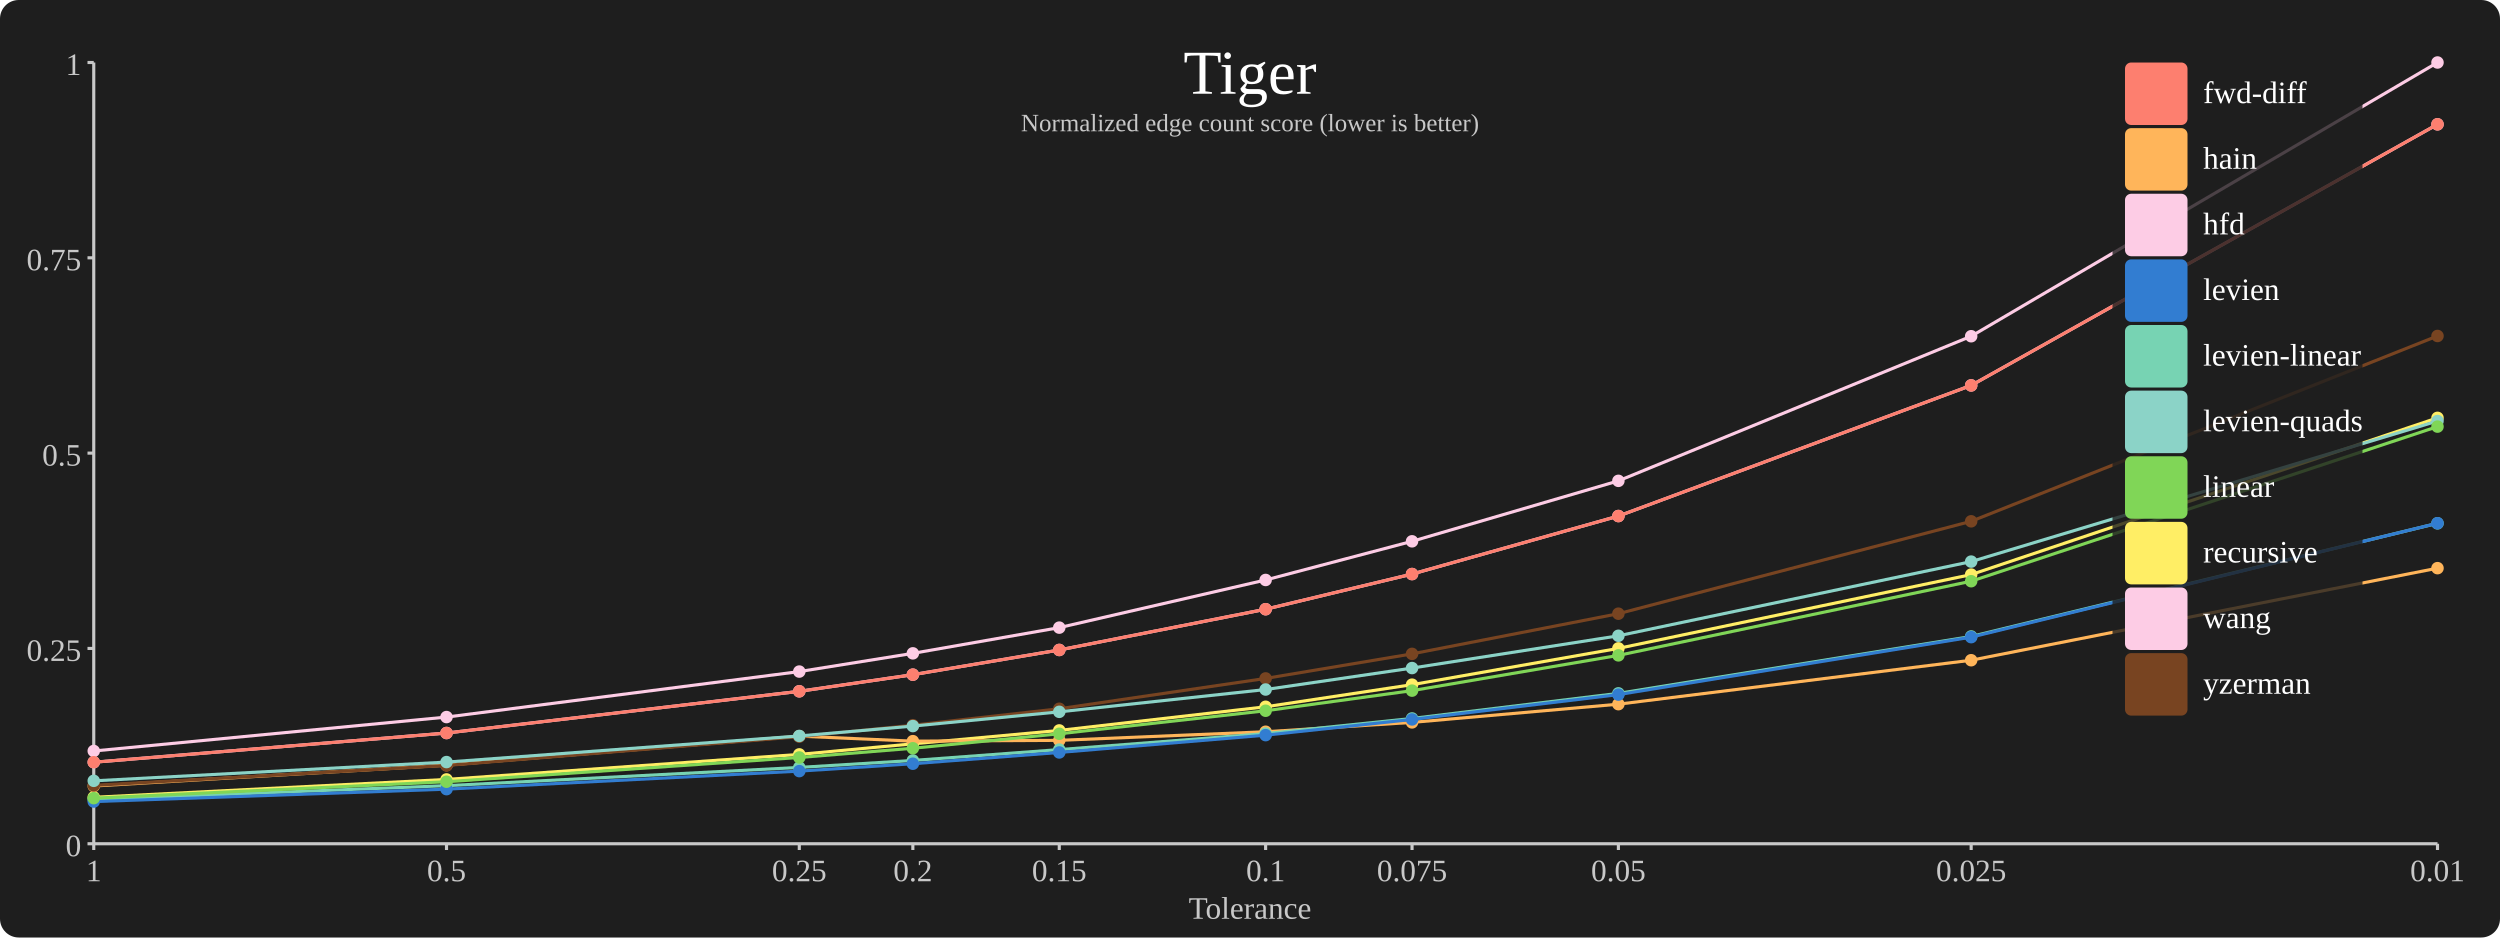
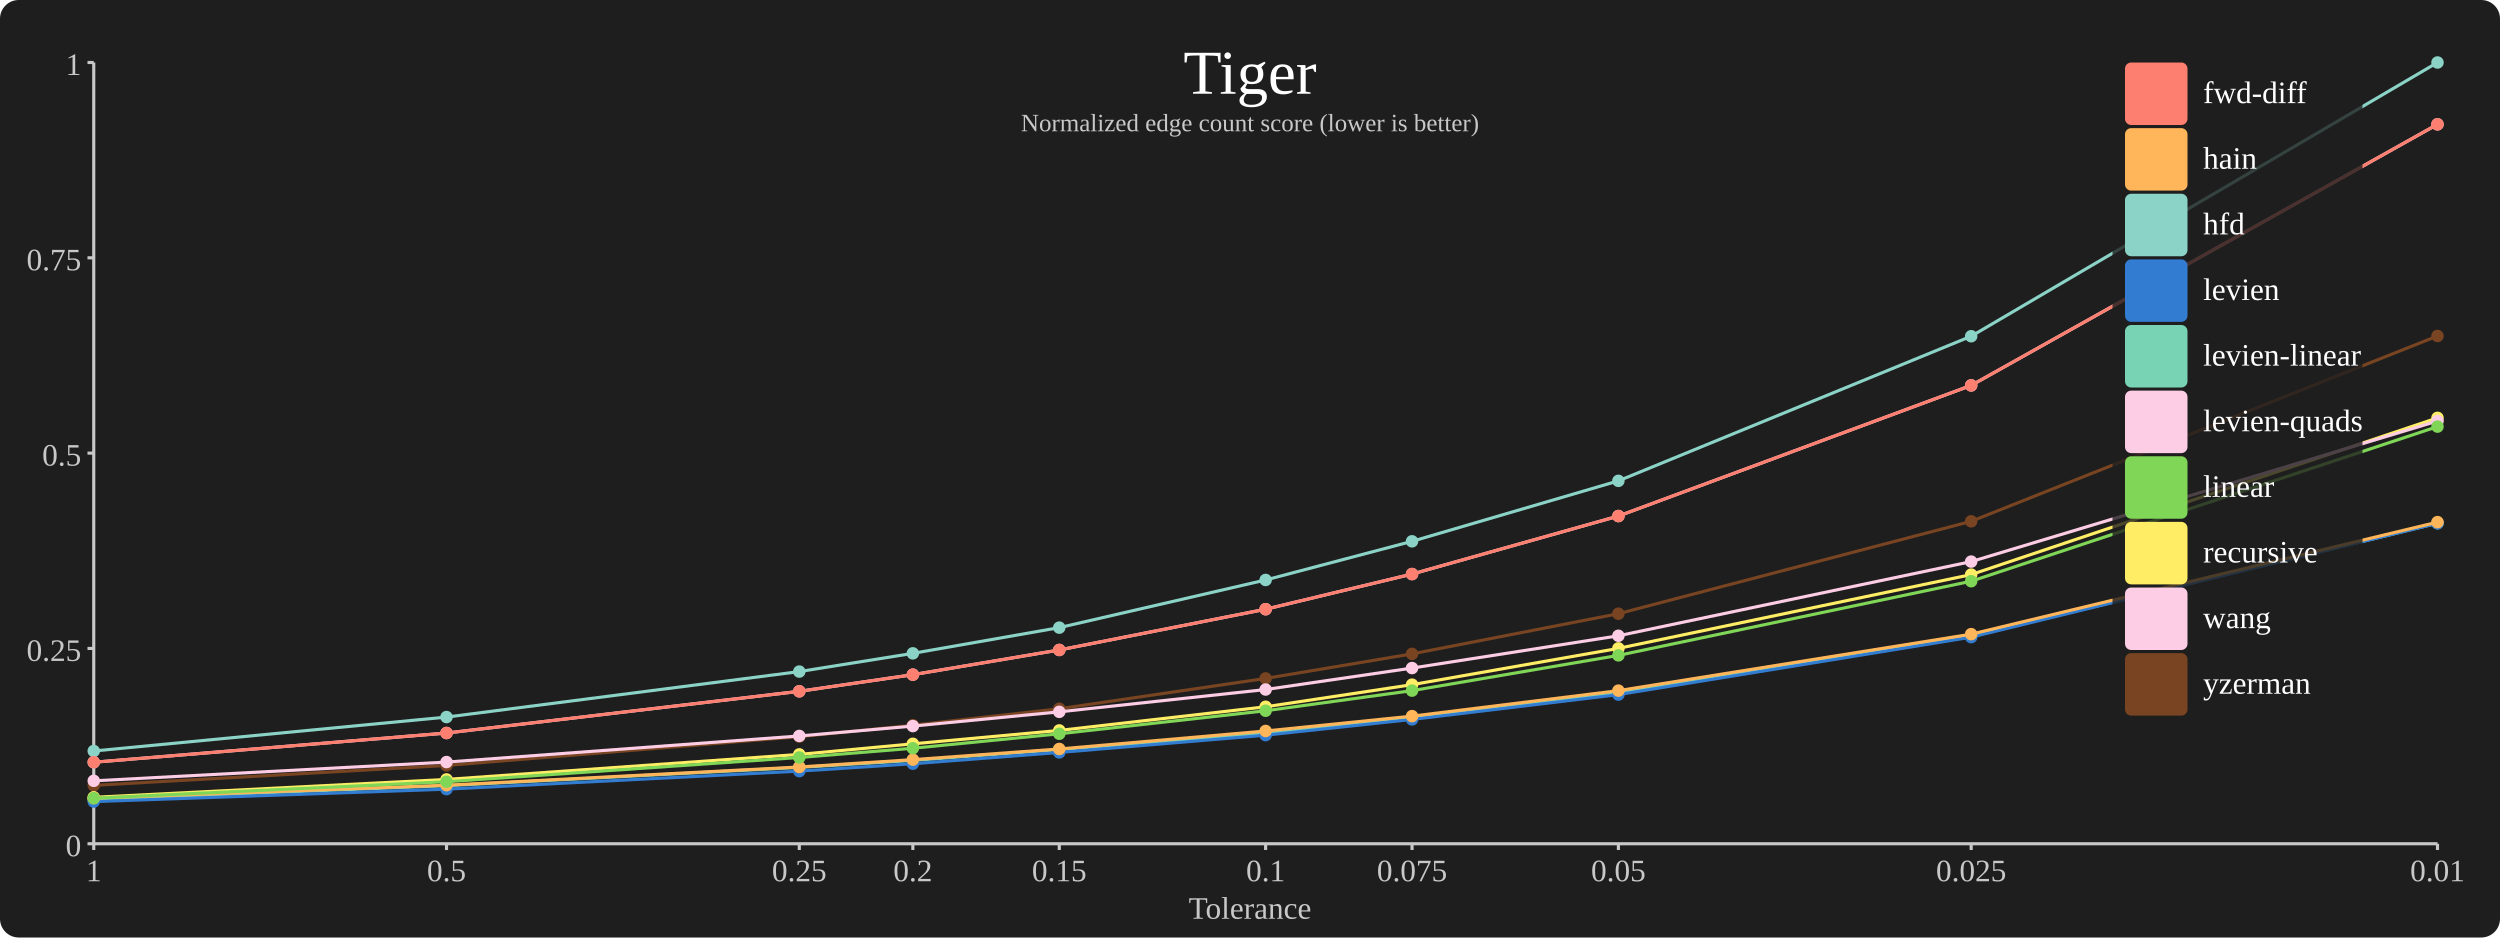
<svg xmlns="http://www.w3.org/2000/svg" viewBox="0 0 800 300">
  <rect x="0" y="0" width="800" height="300" ry="6" style="fill:rgb(30,30,30);stroke:none;fill-opacity:1;stroke-opacity:1;" />
  <path d="M 30 20 L 30 270" style="stroke:rgb(200,200,200);stroke-width:1" />
  <path d="M 30 270 L 780 270" style="stroke:rgb(200,200,200);stroke-width:1" />
  <path d="M 780 270 L 780 272" style="stroke:rgb(200,200,200);stroke-width:1" />
  <text x="780" y="282" style="font-size:10px;fill:rgb(200,200,200);text-anchor:middle;text-align:center;"> 0.01 </text>
  <path d="M 630.772 270 L 630.772 272" style="stroke:rgb(200,200,200);stroke-width:1" />
  <text x="630.772" y="282" style="font-size:10px;fill:rgb(200,200,200);text-anchor:middle;text-align:center;"> 0.025 </text>
  <path d="M 517.886 270 L 517.886 272" style="stroke:rgb(200,200,200);stroke-width:1" />
  <text x="517.886" y="282" style="font-size:10px;fill:rgb(200,200,200);text-anchor:middle;text-align:center;"> 0.05 </text>
  <path d="M 451.852 270 L 451.852 272" style="stroke:rgb(200,200,200);stroke-width:1" />
  <text x="451.852" y="282" style="font-size:10px;fill:rgb(200,200,200);text-anchor:middle;text-align:center;"> 0.075 </text>
  <path d="M 405 270 L 405 272" style="stroke:rgb(200,200,200);stroke-width:1" />
  <text x="405" y="282" style="font-size:10px;fill:rgb(200,200,200);text-anchor:middle;text-align:center;"> 0.1 </text>
  <path d="M 338.966 270 L 338.966 272" style="stroke:rgb(200,200,200);stroke-width:1" />
  <text x="338.966" y="282" style="font-size:10px;fill:rgb(200,200,200);text-anchor:middle;text-align:center;"> 0.15 </text>
  <path d="M 292.114 270 L 292.114 272" style="stroke:rgb(200,200,200);stroke-width:1" />
  <text x="292.114" y="282" style="font-size:10px;fill:rgb(200,200,200);text-anchor:middle;text-align:center;"> 0.2 </text>
  <path d="M 255.773 270 L 255.773 272" style="stroke:rgb(200,200,200);stroke-width:1" />
  <text x="255.773" y="282" style="font-size:10px;fill:rgb(200,200,200);text-anchor:middle;text-align:center;"> 0.25 </text>
  <path d="M 142.886 270 L 142.886 272" style="stroke:rgb(200,200,200);stroke-width:1" />
  <text x="142.886" y="282" style="font-size:10px;fill:rgb(200,200,200);text-anchor:middle;text-align:center;"> 0.5 </text>
  <path d="M 30 270 L 30 272" style="stroke:rgb(200,200,200);stroke-width:1" />
  <text x="30" y="282" style="font-size:10px;fill:rgb(200,200,200);text-anchor:middle;text-align:center;"> 1 </text>
  <path d="M 28 270 L 30 270" style="stroke:rgb(200,200,200);stroke-width:1" />
  <text x="26" y="274" style="font-size:10px;fill:rgb(200,200,200);text-anchor:end;text-align:right;"> 0 </text>
  <path d="M 28 207.5 L 30 207.5" style="stroke:rgb(200,200,200);stroke-width:1" />
  <text x="26" y="211.5" style="font-size:10px;fill:rgb(200,200,200);text-anchor:end;text-align:right;"> 0.25 </text>
  <path d="M 28 145 L 30 145" style="stroke:rgb(200,200,200);stroke-width:1" />
  <text x="26" y="149" style="font-size:10px;fill:rgb(200,200,200);text-anchor:end;text-align:right;"> 0.5 </text>
  <path d="M 28 82.5 L 30 82.5" style="stroke:rgb(200,200,200);stroke-width:1" />
  <text x="26" y="86.5" style="font-size:10px;fill:rgb(200,200,200);text-anchor:end;text-align:right;"> 0.75 </text>
  <path d="M 28 20 L 30 20" style="stroke:rgb(200,200,200);stroke-width:1" />
  <text x="26" y="24" style="font-size:10px;fill:rgb(200,200,200);text-anchor:end;text-align:right;"> 1 </text>
  <text x="400" y="294" style="font-size:10px;fill:rgb(200,200,200);text-anchor:middle;text-align:center;"> Tolerance </text>
+   <circle cx="780" cy="167.43" r="2" style="fill:rgb(119,211,179);stroke:none;fill-opacity:1;stroke-opacity:1;" />
+   <path d="M 780 167.43 L 630.772 203.645" style="stroke:rgb(119,211,179);stroke-width:1" />
+   <circle cx="630.772" cy="203.645" r="2" style="fill:rgb(119,211,179);stroke:none;fill-opacity:1;stroke-opacity:1;" />
+   <path d="M 630.772 203.645 L 517.886 221.857" style="stroke:rgb(119,211,179);stroke-width:1" />
+   <circle cx="517.886" cy="221.857" r="2" style="fill:rgb(119,211,179);stroke:none;fill-opacity:1;stroke-opacity:1;" />
+   <path d="M 517.886 221.857 L 451.852 229.893" style="stroke:rgb(119,211,179);stroke-width:1" />
+   <circle cx="451.852" cy="229.893" r="2" style="fill:rgb(119,211,179);stroke:none;fill-opacity:1;stroke-opacity:1;" />
+   <path d="M 451.852 229.893 L 405 234.745" style="stroke:rgb(119,211,179);stroke-width:1" />
+   <circle cx="405" cy="234.745" r="2" style="fill:rgb(119,211,179);stroke:none;fill-opacity:1;stroke-opacity:1;" />
+   <path d="M 405 234.745 L 338.966 239.855" style="stroke:rgb(119,211,179);stroke-width:1" />
+   <circle cx="338.966" cy="239.855" r="2" style="fill:rgb(119,211,179);stroke:none;fill-opacity:1;stroke-opacity:1;" />
+   <path d="M 338.966 239.855 L 292.114 243.33" style="stroke:rgb(119,211,179);stroke-width:1" />
+   <circle cx="292.114" cy="243.33" r="2" style="fill:rgb(119,211,179);stroke:none;fill-opacity:1;stroke-opacity:1;" />
+   <path d="M 292.114 243.33 L 255.773 245.572" style="stroke:rgb(119,211,179);stroke-width:1" />
+   <circle cx="255.773" cy="245.572" r="2" style="fill:rgb(119,211,179);stroke:none;fill-opacity:1;stroke-opacity:1;" />
+   <path d="M 255.773 245.572 L 142.886 251.412" style="stroke:rgb(119,211,179);stroke-width:1" />
+   <circle cx="142.886" cy="251.412" r="2" style="fill:rgb(119,211,179);stroke:none;fill-opacity:1;stroke-opacity:1;" />
+   <path d="M 142.886 251.412 L 30 255.84" style="stroke:rgb(119,211,179);stroke-width:1" />
+   <circle cx="30" cy="255.84" r="2" style="fill:rgb(119,211,179);stroke:none;fill-opacity:1;stroke-opacity:1;" />
+   <circle cx="780" cy="20" r="2" style="fill:rgb(139,211,199);stroke:none;fill-opacity:1;stroke-opacity:1;" />
+   <path d="M 780 20 L 630.772 107.595" style="stroke:rgb(139,211,199);stroke-width:1" />
+   <circle cx="630.772" cy="107.595" r="2" style="fill:rgb(139,211,199);stroke:none;fill-opacity:1;stroke-opacity:1;" />
+   <path d="M 630.772 107.595 L 517.886 153.873" style="stroke:rgb(139,211,199);stroke-width:1" />
+   <circle cx="517.886" cy="153.873" r="2" style="fill:rgb(139,211,199);stroke:none;fill-opacity:1;stroke-opacity:1;" />
+   <path d="M 517.886 153.873 L 451.852 173.22" style="stroke:rgb(139,211,199);stroke-width:1" />
+   <circle cx="451.852" cy="173.22" r="2" style="fill:rgb(139,211,199);stroke:none;fill-opacity:1;stroke-opacity:1;" />
+   <path d="M 451.852 173.22 L 405 185.59" style="stroke:rgb(139,211,199);stroke-width:1" />
+   <circle cx="405" cy="185.59" r="2" style="fill:rgb(139,211,199);stroke:none;fill-opacity:1;stroke-opacity:1;" />
+   <path d="M 405 185.59 L 338.966 200.84" style="stroke:rgb(139,211,199);stroke-width:1" />
+   <circle cx="338.966" cy="200.84" r="2" style="fill:rgb(139,211,199);stroke:none;fill-opacity:1;stroke-opacity:1;" />
+   <path d="M 338.966 200.84 L 292.114 209.07" style="stroke:rgb(139,211,199);stroke-width:1" />
+   <circle cx="292.114" cy="209.07" r="2" style="fill:rgb(139,211,199);stroke:none;fill-opacity:1;stroke-opacity:1;" />
+   <path d="M 292.114 209.07 L 255.773 214.903" style="stroke:rgb(139,211,199);stroke-width:1" />
+   <circle cx="255.773" cy="214.903" r="2" style="fill:rgb(139,211,199);stroke:none;fill-opacity:1;stroke-opacity:1;" />
+   <path d="M 255.773 214.903 L 142.886 229.46" style="stroke:rgb(139,211,199);stroke-width:1" />
+   <circle cx="142.886" cy="229.46" r="2" style="fill:rgb(139,211,199);stroke:none;fill-opacity:1;stroke-opacity:1;" />
+   <path d="M 142.886 229.46 L 30 240.315" style="stroke:rgb(139,211,199);stroke-width:1" />
+   <circle cx="30" cy="240.315" r="2" style="fill:rgb(139,211,199);stroke:none;fill-opacity:1;stroke-opacity:1;" />
+   <circle cx="780" cy="167.438" r="2" style="fill:rgb(50,125,209);stroke:none;fill-opacity:1;stroke-opacity:1;" />
+   <path d="M 780 167.438 L 630.772 203.887" style="stroke:rgb(50,125,209);stroke-width:1" />
+   <circle cx="630.772" cy="203.887" r="2" style="fill:rgb(50,125,209);stroke:none;fill-opacity:1;stroke-opacity:1;" />
+   <path d="M 630.772 203.887 L 517.886 222.275" style="stroke:rgb(50,125,209);stroke-width:1" />
+   <circle cx="517.886" cy="222.275" r="2" style="fill:rgb(50,125,209);stroke:none;fill-opacity:1;stroke-opacity:1;" />
+   <path d="M 517.886 222.275 L 451.852 230.218" style="stroke:rgb(50,125,209);stroke-width:1" />
+   <circle cx="451.852" cy="230.218" r="2" style="fill:rgb(50,125,209);stroke:none;fill-opacity:1;stroke-opacity:1;" />
+   <path d="M 451.852 230.218 L 405 235.245" style="stroke:rgb(50,125,209);stroke-width:1" />
+   <circle cx="405" cy="235.245" r="2" style="fill:rgb(50,125,209);stroke:none;fill-opacity:1;stroke-opacity:1;" />
+   <path d="M 405 235.245 L 338.966 240.785" style="stroke:rgb(50,125,209);stroke-width:1" />
+   <circle cx="338.966" cy="240.785" r="2" style="fill:rgb(50,125,209);stroke:none;fill-opacity:1;stroke-opacity:1;" />
+   <path d="M 338.966 240.785 L 292.114 244.393" style="stroke:rgb(50,125,209);stroke-width:1" />
+   <circle cx="292.114" cy="244.393" r="2" style="fill:rgb(50,125,209);stroke:none;fill-opacity:1;stroke-opacity:1;" />
+   <path d="M 292.114 244.393 L 255.773 246.757" style="stroke:rgb(50,125,209);stroke-width:1" />
+   <circle cx="255.773" cy="246.757" r="2" style="fill:rgb(50,125,209);stroke:none;fill-opacity:1;stroke-opacity:1;" />
+   <path d="M 255.773 246.757 L 142.886 252.528" style="stroke:rgb(50,125,209);stroke-width:1" />
+   <circle cx="142.886" cy="252.528" r="2" style="fill:rgb(50,125,209);stroke:none;fill-opacity:1;stroke-opacity:1;" />
+   <path d="M 142.886 252.528 L 30 256.502" style="stroke:rgb(50,125,209);stroke-width:1" />
+   <circle cx="30" cy="256.502" r="2" style="fill:rgb(50,125,209);stroke:none;fill-opacity:1;stroke-opacity:1;" />
+   <circle cx="780" cy="107.513" r="2" style="fill:rgb(120,68,33);stroke:none;fill-opacity:1;stroke-opacity:1;" />
+   <path d="M 780 107.513 L 630.772 166.817" style="stroke:rgb(120,68,33);stroke-width:1" />
+   <circle cx="630.772" cy="166.817" r="2" style="fill:rgb(120,68,33);stroke:none;fill-opacity:1;stroke-opacity:1;" />
+   <path d="M 630.772 166.817 L 517.886 196.38" style="stroke:rgb(120,68,33);stroke-width:1" />
+   <circle cx="517.886" cy="196.38" r="2" style="fill:rgb(120,68,33);stroke:none;fill-opacity:1;stroke-opacity:1;" />
+   <path d="M 517.886 196.38 L 451.852 209.238" style="stroke:rgb(120,68,33);stroke-width:1" />
+   <circle cx="451.852" cy="209.238" r="2" style="fill:rgb(120,68,33);stroke:none;fill-opacity:1;stroke-opacity:1;" />
+   <path d="M 451.852 209.238 L 405 217.095" style="stroke:rgb(120,68,33);stroke-width:1" />
+   <circle cx="405" cy="217.095" r="2" style="fill:rgb(120,68,33);stroke:none;fill-opacity:1;stroke-opacity:1;" />
+   <path d="M 405 217.095 L 338.966 226.798" style="stroke:rgb(120,68,33);stroke-width:1" />
+   <circle cx="338.966" cy="226.798" r="2" style="fill:rgb(120,68,33);stroke:none;fill-opacity:1;stroke-opacity:1;" />
+   <path d="M 338.966 226.798 L 292.114 232.062" style="stroke:rgb(120,68,33);stroke-width:1" />
+   <circle cx="292.114" cy="232.062" r="2" style="fill:rgb(120,68,33);stroke:none;fill-opacity:1;stroke-opacity:1;" />
+   <path d="M 292.114 232.062 L 255.773 235.738" style="stroke:rgb(120,68,33);stroke-width:1" />
+   <circle cx="255.773" cy="235.738" r="2" style="fill:rgb(120,68,33);stroke:none;fill-opacity:1;stroke-opacity:1;" />
+   <path d="M 255.773 235.738 L 142.886 244.942" style="stroke:rgb(120,68,33);stroke-width:1" />
+   <circle cx="142.886" cy="244.942" r="2" style="fill:rgb(120,68,33);stroke:none;fill-opacity:1;stroke-opacity:1;" />
+   <path d="M 142.886 244.942 L 30 251.315" style="stroke:rgb(120,68,33);stroke-width:1" />
+   <circle cx="30" cy="251.315" r="2" style="fill:rgb(120,68,33);stroke:none;fill-opacity:1;stroke-opacity:1;" />
  <circle cx="780" cy="133.715" r="2" style="fill:rgb(255,238,101);stroke:none;fill-opacity:1;stroke-opacity:1;" />
  <path d="M 780 133.715 L 630.772 183.865" style="stroke:rgb(255,238,101);stroke-width:1" />
  <circle cx="630.772" cy="183.865" r="2" style="fill:rgb(255,238,101);stroke:none;fill-opacity:1;stroke-opacity:1;" />
  <path d="M 630.772 183.865 L 517.886 207.478" style="stroke:rgb(255,238,101);stroke-width:1" />
  <circle cx="517.886" cy="207.478" r="2" style="fill:rgb(255,238,101);stroke:none;fill-opacity:1;stroke-opacity:1;" />
  <path d="M 517.886 207.478 L 451.852 219.093" style="stroke:rgb(255,238,101);stroke-width:1" />
  <circle cx="451.852" cy="219.093" r="2" style="fill:rgb(255,238,101);stroke:none;fill-opacity:1;stroke-opacity:1;" />
  <path d="M 451.852 219.093 L 405 226.165" style="stroke:rgb(255,238,101);stroke-width:1" />
  <circle cx="405" cy="226.165" r="2" style="fill:rgb(255,238,101);stroke:none;fill-opacity:1;stroke-opacity:1;" />
  <path d="M 405 226.165 L 338.966 233.732" style="stroke:rgb(255,238,101);stroke-width:1" />
  <circle cx="338.966" cy="233.732" r="2" style="fill:rgb(255,238,101);stroke:none;fill-opacity:1;stroke-opacity:1;" />
  <path d="M 338.966 233.732 L 292.114 238.02" style="stroke:rgb(255,238,101);stroke-width:1" />
  <circle cx="292.114" cy="238.02" r="2" style="fill:rgb(255,238,101);stroke:none;fill-opacity:1;stroke-opacity:1;" />
  <path d="M 292.114 238.02 L 255.773 241.405" style="stroke:rgb(255,238,101);stroke-width:1" />
  <circle cx="255.773" cy="241.405" r="2" style="fill:rgb(255,238,101);stroke:none;fill-opacity:1;stroke-opacity:1;" />
  <path d="M 255.773 241.405 L 142.886 249.417" style="stroke:rgb(255,238,101);stroke-width:1" />
  <circle cx="142.886" cy="249.417" r="2" style="fill:rgb(255,238,101);stroke:none;fill-opacity:1;stroke-opacity:1;" />
  <path d="M 142.886 249.417 L 30 255.137" style="stroke:rgb(255,238,101);stroke-width:1" />
  <circle cx="30" cy="255.137" r="2" style="fill:rgb(255,238,101);stroke:none;fill-opacity:1;stroke-opacity:1;" />
-   <circle cx="780" cy="181.81" r="2" style="fill:rgb(255,181,90);stroke:none;fill-opacity:1;stroke-opacity:1;" />
-   <path d="M 780 181.81 L 630.772 211.27" style="stroke:rgb(255,181,90);stroke-width:1" />
-   <circle cx="630.772" cy="211.27" r="2" style="fill:rgb(255,181,90);stroke:none;fill-opacity:1;stroke-opacity:1;" />
-   <path d="M 630.772 211.27 L 517.886 225.335" style="stroke:rgb(255,181,90);stroke-width:1" />
-   <circle cx="517.886" cy="225.335" r="2" style="fill:rgb(255,181,90);stroke:none;fill-opacity:1;stroke-opacity:1;" />
-   <path d="M 517.886 225.335 L 451.852 231.167" style="stroke:rgb(255,181,90);stroke-width:1" />
-   <circle cx="451.852" cy="231.167" r="2" style="fill:rgb(255,181,90);stroke:none;fill-opacity:1;stroke-opacity:1;" />
-   <path d="M 451.852 231.167 L 405 234.157" style="stroke:rgb(255,181,90);stroke-width:1" />
-   <circle cx="405" cy="234.157" r="2" style="fill:rgb(255,181,90);stroke:none;fill-opacity:1;stroke-opacity:1;" />
-   <path d="M 405 234.157 L 338.966 236.912" style="stroke:rgb(255,181,90);stroke-width:1" />
-   <circle cx="338.966" cy="236.912" r="2" style="fill:rgb(255,181,90);stroke:none;fill-opacity:1;stroke-opacity:1;" />
-   <path d="M 338.966 236.912 L 292.114 237.17" style="stroke:rgb(255,181,90);stroke-width:1" />
-   <circle cx="292.114" cy="237.17" r="2" style="fill:rgb(255,181,90);stroke:none;fill-opacity:1;stroke-opacity:1;" />
-   <path d="M 292.114 237.17 L 255.773 235.575" style="stroke:rgb(255,181,90);stroke-width:1" />
-   <circle cx="255.773" cy="235.575" r="2" style="fill:rgb(255,181,90);stroke:none;fill-opacity:1;stroke-opacity:1;" />
-   <path d="M 255.773 235.575 L 142.886 244.847" style="stroke:rgb(255,181,90);stroke-width:1" />
-   <circle cx="142.886" cy="244.847" r="2" style="fill:rgb(255,181,90);stroke:none;fill-opacity:1;stroke-opacity:1;" />
-   <path d="M 142.886 244.847 L 30 251.528" style="stroke:rgb(255,181,90);stroke-width:1" />
-   <circle cx="30" cy="251.528" r="2" style="fill:rgb(255,181,90);stroke:none;fill-opacity:1;stroke-opacity:1;" />
-   <circle cx="780" cy="107.513" r="2" style="fill:rgb(120,68,33);stroke:none;fill-opacity:1;stroke-opacity:1;" />
-   <path d="M 780 107.513 L 630.772 166.817" style="stroke:rgb(120,68,33);stroke-width:1" />
-   <circle cx="630.772" cy="166.817" r="2" style="fill:rgb(120,68,33);stroke:none;fill-opacity:1;stroke-opacity:1;" />
-   <path d="M 630.772 166.817 L 517.886 196.38" style="stroke:rgb(120,68,33);stroke-width:1" />
-   <circle cx="517.886" cy="196.38" r="2" style="fill:rgb(120,68,33);stroke:none;fill-opacity:1;stroke-opacity:1;" />
-   <path d="M 517.886 196.38 L 451.852 209.238" style="stroke:rgb(120,68,33);stroke-width:1" />
-   <circle cx="451.852" cy="209.238" r="2" style="fill:rgb(120,68,33);stroke:none;fill-opacity:1;stroke-opacity:1;" />
-   <path d="M 451.852 209.238 L 405 217.095" style="stroke:rgb(120,68,33);stroke-width:1" />
-   <circle cx="405" cy="217.095" r="2" style="fill:rgb(120,68,33);stroke:none;fill-opacity:1;stroke-opacity:1;" />
-   <path d="M 405 217.095 L 338.966 226.798" style="stroke:rgb(120,68,33);stroke-width:1" />
-   <circle cx="338.966" cy="226.798" r="2" style="fill:rgb(120,68,33);stroke:none;fill-opacity:1;stroke-opacity:1;" />
-   <path d="M 338.966 226.798 L 292.114 232.062" style="stroke:rgb(120,68,33);stroke-width:1" />
-   <circle cx="292.114" cy="232.062" r="2" style="fill:rgb(120,68,33);stroke:none;fill-opacity:1;stroke-opacity:1;" />
-   <path d="M 292.114 232.062 L 255.773 235.738" style="stroke:rgb(120,68,33);stroke-width:1" />
-   <circle cx="255.773" cy="235.738" r="2" style="fill:rgb(120,68,33);stroke:none;fill-opacity:1;stroke-opacity:1;" />
-   <path d="M 255.773 235.738 L 142.886 244.942" style="stroke:rgb(120,68,33);stroke-width:1" />
-   <circle cx="142.886" cy="244.942" r="2" style="fill:rgb(120,68,33);stroke:none;fill-opacity:1;stroke-opacity:1;" />
-   <path d="M 142.886 244.942 L 30 251.315" style="stroke:rgb(120,68,33);stroke-width:1" />
-   <circle cx="30" cy="251.315" r="2" style="fill:rgb(120,68,33);stroke:none;fill-opacity:1;stroke-opacity:1;" />
-   <circle cx="780" cy="167.455" r="2" style="fill:rgb(119,211,179);stroke:none;fill-opacity:1;stroke-opacity:1;" />
-   <path d="M 780 167.455 L 630.772 203.668" style="stroke:rgb(119,211,179);stroke-width:1" />
-   <circle cx="630.772" cy="203.668" r="2" style="fill:rgb(119,211,179);stroke:none;fill-opacity:1;stroke-opacity:1;" />
-   <path d="M 630.772 203.668 L 517.886 221.875" style="stroke:rgb(119,211,179);stroke-width:1" />
-   <circle cx="517.886" cy="221.875" r="2" style="fill:rgb(119,211,179);stroke:none;fill-opacity:1;stroke-opacity:1;" />
-   <path d="M 517.886 221.875 L 451.852 229.903" style="stroke:rgb(119,211,179);stroke-width:1" />
-   <circle cx="451.852" cy="229.903" r="2" style="fill:rgb(119,211,179);stroke:none;fill-opacity:1;stroke-opacity:1;" />
-   <path d="M 451.852 229.903 L 405 234.745" style="stroke:rgb(119,211,179);stroke-width:1" />
-   <circle cx="405" cy="234.745" r="2" style="fill:rgb(119,211,179);stroke:none;fill-opacity:1;stroke-opacity:1;" />
-   <path d="M 405 234.745 L 338.966 239.87" style="stroke:rgb(119,211,179);stroke-width:1" />
-   <circle cx="338.966" cy="239.87" r="2" style="fill:rgb(119,211,179);stroke:none;fill-opacity:1;stroke-opacity:1;" />
-   <path d="M 338.966 239.87 L 292.114 243.345" style="stroke:rgb(119,211,179);stroke-width:1" />
-   <circle cx="292.114" cy="243.345" r="2" style="fill:rgb(119,211,179);stroke:none;fill-opacity:1;stroke-opacity:1;" />
-   <path d="M 292.114 243.345 L 255.773 245.572" style="stroke:rgb(119,211,179);stroke-width:1" />
-   <circle cx="255.773" cy="245.572" r="2" style="fill:rgb(119,211,179);stroke:none;fill-opacity:1;stroke-opacity:1;" />
-   <path d="M 255.773 245.572 L 142.886 251.415" style="stroke:rgb(119,211,179);stroke-width:1" />
-   <circle cx="142.886" cy="251.415" r="2" style="fill:rgb(119,211,179);stroke:none;fill-opacity:1;stroke-opacity:1;" />
-   <path d="M 142.886 251.415 L 30 255.84" style="stroke:rgb(119,211,179);stroke-width:1" />
-   <circle cx="30" cy="255.84" r="2" style="fill:rgb(119,211,179);stroke:none;fill-opacity:1;stroke-opacity:1;" />
-   <circle cx="780" cy="134.73" r="2" style="fill:rgb(139,211,199);stroke:none;fill-opacity:1;stroke-opacity:1;" />
-   <path d="M 780 134.73 L 630.772 179.713" style="stroke:rgb(139,211,199);stroke-width:1" />
-   <circle cx="630.772" cy="179.713" r="2" style="fill:rgb(139,211,199);stroke:none;fill-opacity:1;stroke-opacity:1;" />
-   <path d="M 630.772 179.713 L 517.886 203.452" style="stroke:rgb(139,211,199);stroke-width:1" />
-   <circle cx="517.886" cy="203.452" r="2" style="fill:rgb(139,211,199);stroke:none;fill-opacity:1;stroke-opacity:1;" />
-   <path d="M 517.886 203.452 L 451.852 213.78" style="stroke:rgb(139,211,199);stroke-width:1" />
-   <circle cx="451.852" cy="213.78" r="2" style="fill:rgb(139,211,199);stroke:none;fill-opacity:1;stroke-opacity:1;" />
-   <path d="M 451.852 213.78 L 405 220.647" style="stroke:rgb(139,211,199);stroke-width:1" />
-   <circle cx="405" cy="220.647" r="2" style="fill:rgb(139,211,199);stroke:none;fill-opacity:1;stroke-opacity:1;" />
-   <path d="M 405 220.647 L 338.966 227.785" style="stroke:rgb(139,211,199);stroke-width:1" />
-   <circle cx="338.966" cy="227.785" r="2" style="fill:rgb(139,211,199);stroke:none;fill-opacity:1;stroke-opacity:1;" />
-   <path d="M 338.966 227.785 L 292.114 232.345" style="stroke:rgb(139,211,199);stroke-width:1" />
-   <circle cx="292.114" cy="232.345" r="2" style="fill:rgb(139,211,199);stroke:none;fill-opacity:1;stroke-opacity:1;" />
-   <path d="M 292.114 232.345 L 255.773 235.502" style="stroke:rgb(139,211,199);stroke-width:1" />
-   <circle cx="255.773" cy="235.502" r="2" style="fill:rgb(139,211,199);stroke:none;fill-opacity:1;stroke-opacity:1;" />
-   <path d="M 255.773 235.502 L 142.886 243.863" style="stroke:rgb(139,211,199);stroke-width:1" />
-   <circle cx="142.886" cy="243.863" r="2" style="fill:rgb(139,211,199);stroke:none;fill-opacity:1;stroke-opacity:1;" />
-   <path d="M 142.886 243.863 L 30 249.865" style="stroke:rgb(139,211,199);stroke-width:1" />
-   <circle cx="30" cy="249.865" r="2" style="fill:rgb(139,211,199);stroke:none;fill-opacity:1;stroke-opacity:1;" />
-   <circle cx="780" cy="167.438" r="2" style="fill:rgb(50,125,209);stroke:none;fill-opacity:1;stroke-opacity:1;" />
-   <path d="M 780 167.438 L 630.772 203.887" style="stroke:rgb(50,125,209);stroke-width:1" />
-   <circle cx="630.772" cy="203.887" r="2" style="fill:rgb(50,125,209);stroke:none;fill-opacity:1;stroke-opacity:1;" />
-   <path d="M 630.772 203.887 L 517.886 222.275" style="stroke:rgb(50,125,209);stroke-width:1" />
-   <circle cx="517.886" cy="222.275" r="2" style="fill:rgb(50,125,209);stroke:none;fill-opacity:1;stroke-opacity:1;" />
-   <path d="M 517.886 222.275 L 451.852 230.218" style="stroke:rgb(50,125,209);stroke-width:1" />
-   <circle cx="451.852" cy="230.218" r="2" style="fill:rgb(50,125,209);stroke:none;fill-opacity:1;stroke-opacity:1;" />
-   <path d="M 451.852 230.218 L 405 235.245" style="stroke:rgb(50,125,209);stroke-width:1" />
-   <circle cx="405" cy="235.245" r="2" style="fill:rgb(50,125,209);stroke:none;fill-opacity:1;stroke-opacity:1;" />
-   <path d="M 405 235.245 L 338.966 240.785" style="stroke:rgb(50,125,209);stroke-width:1" />
-   <circle cx="338.966" cy="240.785" r="2" style="fill:rgb(50,125,209);stroke:none;fill-opacity:1;stroke-opacity:1;" />
-   <path d="M 338.966 240.785 L 292.114 244.393" style="stroke:rgb(50,125,209);stroke-width:1" />
-   <circle cx="292.114" cy="244.393" r="2" style="fill:rgb(50,125,209);stroke:none;fill-opacity:1;stroke-opacity:1;" />
-   <path d="M 292.114 244.393 L 255.773 246.757" style="stroke:rgb(50,125,209);stroke-width:1" />
-   <circle cx="255.773" cy="246.757" r="2" style="fill:rgb(50,125,209);stroke:none;fill-opacity:1;stroke-opacity:1;" />
-   <path d="M 255.773 246.757 L 142.886 252.528" style="stroke:rgb(50,125,209);stroke-width:1" />
-   <circle cx="142.886" cy="252.528" r="2" style="fill:rgb(50,125,209);stroke:none;fill-opacity:1;stroke-opacity:1;" />
-   <path d="M 142.886 252.528 L 30 256.502" style="stroke:rgb(50,125,209);stroke-width:1" />
-   <circle cx="30" cy="256.502" r="2" style="fill:rgb(50,125,209);stroke:none;fill-opacity:1;stroke-opacity:1;" />
-   <circle cx="780" cy="20" r="2" style="fill:rgb(253,204,229);stroke:none;fill-opacity:1;stroke-opacity:1;" />
-   <path d="M 780 20 L 630.772 107.595" style="stroke:rgb(253,204,229);stroke-width:1" />
-   <circle cx="630.772" cy="107.595" r="2" style="fill:rgb(253,204,229);stroke:none;fill-opacity:1;stroke-opacity:1;" />
-   <path d="M 630.772 107.595 L 517.886 153.873" style="stroke:rgb(253,204,229);stroke-width:1" />
-   <circle cx="517.886" cy="153.873" r="2" style="fill:rgb(253,204,229);stroke:none;fill-opacity:1;stroke-opacity:1;" />
-   <path d="M 517.886 153.873 L 451.852 173.22" style="stroke:rgb(253,204,229);stroke-width:1" />
-   <circle cx="451.852" cy="173.22" r="2" style="fill:rgb(253,204,229);stroke:none;fill-opacity:1;stroke-opacity:1;" />
-   <path d="M 451.852 173.22 L 405 185.59" style="stroke:rgb(253,204,229);stroke-width:1" />
-   <circle cx="405" cy="185.59" r="2" style="fill:rgb(253,204,229);stroke:none;fill-opacity:1;stroke-opacity:1;" />
-   <path d="M 405 185.59 L 338.966 200.84" style="stroke:rgb(253,204,229);stroke-width:1" />
-   <circle cx="338.966" cy="200.84" r="2" style="fill:rgb(253,204,229);stroke:none;fill-opacity:1;stroke-opacity:1;" />
-   <path d="M 338.966 200.84 L 292.114 209.07" style="stroke:rgb(253,204,229);stroke-width:1" />
-   <circle cx="292.114" cy="209.07" r="2" style="fill:rgb(253,204,229);stroke:none;fill-opacity:1;stroke-opacity:1;" />
-   <path d="M 292.114 209.07 L 255.773 214.903" style="stroke:rgb(253,204,229);stroke-width:1" />
-   <circle cx="255.773" cy="214.903" r="2" style="fill:rgb(253,204,229);stroke:none;fill-opacity:1;stroke-opacity:1;" />
-   <path d="M 255.773 214.903 L 142.886 229.46" style="stroke:rgb(253,204,229);stroke-width:1" />
-   <circle cx="142.886" cy="229.46" r="2" style="fill:rgb(253,204,229);stroke:none;fill-opacity:1;stroke-opacity:1;" />
-   <path d="M 142.886 229.46 L 30 240.315" style="stroke:rgb(253,204,229);stroke-width:1" />
-   <circle cx="30" cy="240.315" r="2" style="fill:rgb(253,204,229);stroke:none;fill-opacity:1;stroke-opacity:1;" />
-   <circle cx="780" cy="136.512" r="2" style="fill:rgb(128,214,87);stroke:none;fill-opacity:1;stroke-opacity:1;" />
-   <path d="M 780 136.512 L 630.772 185.985" style="stroke:rgb(128,214,87);stroke-width:1" />
-   <circle cx="630.772" cy="185.985" r="2" style="fill:rgb(128,214,87);stroke:none;fill-opacity:1;stroke-opacity:1;" />
-   <path d="M 630.772 185.985 L 517.886 209.715" style="stroke:rgb(128,214,87);stroke-width:1" />
-   <circle cx="517.886" cy="209.715" r="2" style="fill:rgb(128,214,87);stroke:none;fill-opacity:1;stroke-opacity:1;" />
-   <path d="M 517.886 209.715 L 451.852 221.002" style="stroke:rgb(128,214,87);stroke-width:1" />
-   <circle cx="451.852" cy="221.002" r="2" style="fill:rgb(128,214,87);stroke:none;fill-opacity:1;stroke-opacity:1;" />
-   <path d="M 451.852 221.002 L 405 227.438" style="stroke:rgb(128,214,87);stroke-width:1" />
-   <circle cx="405" cy="227.438" r="2" style="fill:rgb(128,214,87);stroke:none;fill-opacity:1;stroke-opacity:1;" />
-   <path d="M 405 227.438 L 338.966 234.81" style="stroke:rgb(128,214,87);stroke-width:1" />
-   <circle cx="338.966" cy="234.81" r="2" style="fill:rgb(128,214,87);stroke:none;fill-opacity:1;stroke-opacity:1;" />
-   <path d="M 338.966 234.81 L 292.114 239.438" style="stroke:rgb(128,214,87);stroke-width:1" />
-   <circle cx="292.114" cy="239.438" r="2" style="fill:rgb(128,214,87);stroke:none;fill-opacity:1;stroke-opacity:1;" />
-   <path d="M 292.114 239.438 L 255.773 242.393" style="stroke:rgb(128,214,87);stroke-width:1" />
-   <circle cx="255.773" cy="242.393" r="2" style="fill:rgb(128,214,87);stroke:none;fill-opacity:1;stroke-opacity:1;" />
-   <path d="M 255.773 242.393 L 142.886 250.15" style="stroke:rgb(128,214,87);stroke-width:1" />
-   <circle cx="142.886" cy="250.15" r="2" style="fill:rgb(128,214,87);stroke:none;fill-opacity:1;stroke-opacity:1;" />
-   <path d="M 142.886 250.15 L 30 255.41" style="stroke:rgb(128,214,87);stroke-width:1" />
-   <circle cx="30" cy="255.41" r="2" style="fill:rgb(128,214,87);stroke:none;fill-opacity:1;stroke-opacity:1;" />
  <circle cx="780" cy="39.78" r="2" style="fill:rgb(253,204,229);stroke:none;fill-opacity:1;stroke-opacity:1;" />
  <path d="M 780 39.78 L 630.772 123.333" style="stroke:rgb(253,204,229);stroke-width:1" />
  <circle cx="630.772" cy="123.333" r="2" style="fill:rgb(253,204,229);stroke:none;fill-opacity:1;stroke-opacity:1;" />
  <path d="M 630.772 123.333 L 517.886 165.135" style="stroke:rgb(253,204,229);stroke-width:1" />
  <circle cx="517.886" cy="165.135" r="2" style="fill:rgb(253,204,229);stroke:none;fill-opacity:1;stroke-opacity:1;" />
  <path d="M 517.886 165.135 L 451.852 183.698" style="stroke:rgb(253,204,229);stroke-width:1" />
  <circle cx="451.852" cy="183.698" r="2" style="fill:rgb(253,204,229);stroke:none;fill-opacity:1;stroke-opacity:1;" />
  <path d="M 451.852 183.698 L 405 194.948" style="stroke:rgb(253,204,229);stroke-width:1" />
  <circle cx="405" cy="194.948" r="2" style="fill:rgb(253,204,229);stroke:none;fill-opacity:1;stroke-opacity:1;" />
  <path d="M 405 194.948 L 338.966 207.988" style="stroke:rgb(253,204,229);stroke-width:1" />
  <circle cx="338.966" cy="207.988" r="2" style="fill:rgb(253,204,229);stroke:none;fill-opacity:1;stroke-opacity:1;" />
  <path d="M 338.966 207.988 L 292.114 215.893" style="stroke:rgb(253,204,229);stroke-width:1" />
  <circle cx="292.114" cy="215.893" r="2" style="fill:rgb(253,204,229);stroke:none;fill-opacity:1;stroke-opacity:1;" />
  <path d="M 292.114 215.893 L 255.773 221.215" style="stroke:rgb(253,204,229);stroke-width:1" />
  <circle cx="255.773" cy="221.215" r="2" style="fill:rgb(253,204,229);stroke:none;fill-opacity:1;stroke-opacity:1;" />
  <path d="M 255.773 221.215 L 142.886 234.562" style="stroke:rgb(253,204,229);stroke-width:1" />
  <circle cx="142.886" cy="234.562" r="2" style="fill:rgb(253,204,229);stroke:none;fill-opacity:1;stroke-opacity:1;" />
  <path d="M 142.886 234.562 L 30 243.91" style="stroke:rgb(253,204,229);stroke-width:1" />
  <circle cx="30" cy="243.91" r="2" style="fill:rgb(253,204,229);stroke:none;fill-opacity:1;stroke-opacity:1;" />
  <circle cx="780" cy="39.78" r="2" style="fill:rgb(253,127,111);stroke:none;fill-opacity:1;stroke-opacity:1;" />
  <path d="M 780 39.78 L 630.772 123.333" style="stroke:rgb(253,127,111);stroke-width:1" />
  <circle cx="630.772" cy="123.333" r="2" style="fill:rgb(253,127,111);stroke:none;fill-opacity:1;stroke-opacity:1;" />
  <path d="M 630.772 123.333 L 517.886 165.135" style="stroke:rgb(253,127,111);stroke-width:1" />
  <circle cx="517.886" cy="165.135" r="2" style="fill:rgb(253,127,111);stroke:none;fill-opacity:1;stroke-opacity:1;" />
  <path d="M 517.886 165.135 L 451.852 183.698" style="stroke:rgb(253,127,111);stroke-width:1" />
  <circle cx="451.852" cy="183.698" r="2" style="fill:rgb(253,127,111);stroke:none;fill-opacity:1;stroke-opacity:1;" />
  <path d="M 451.852 183.698 L 405 194.948" style="stroke:rgb(253,127,111);stroke-width:1" />
  <circle cx="405" cy="194.948" r="2" style="fill:rgb(253,127,111);stroke:none;fill-opacity:1;stroke-opacity:1;" />
  <path d="M 405 194.948 L 338.966 207.988" style="stroke:rgb(253,127,111);stroke-width:1" />
  <circle cx="338.966" cy="207.988" r="2" style="fill:rgb(253,127,111);stroke:none;fill-opacity:1;stroke-opacity:1;" />
  <path d="M 338.966 207.988 L 292.114 215.893" style="stroke:rgb(253,127,111);stroke-width:1" />
  <circle cx="292.114" cy="215.893" r="2" style="fill:rgb(253,127,111);stroke:none;fill-opacity:1;stroke-opacity:1;" />
  <path d="M 292.114 215.893 L 255.773 221.215" style="stroke:rgb(253,127,111);stroke-width:1" />
  <circle cx="255.773" cy="221.215" r="2" style="fill:rgb(253,127,111);stroke:none;fill-opacity:1;stroke-opacity:1;" />
  <path d="M 255.773 221.215 L 142.886 234.562" style="stroke:rgb(253,127,111);stroke-width:1" />
  <circle cx="142.886" cy="234.562" r="2" style="fill:rgb(253,127,111);stroke:none;fill-opacity:1;stroke-opacity:1;" />
  <path d="M 142.886 234.562 L 30 243.91" style="stroke:rgb(253,127,111);stroke-width:1" />
  <circle cx="30" cy="243.91" r="2" style="fill:rgb(253,127,111);stroke:none;fill-opacity:1;stroke-opacity:1;" />
+   <circle cx="780" cy="134.73" r="2" style="fill:rgb(253,204,229);stroke:none;fill-opacity:1;stroke-opacity:1;" />
+   <path d="M 780 134.73 L 630.772 179.713" style="stroke:rgb(253,204,229);stroke-width:1" />
+   <circle cx="630.772" cy="179.713" r="2" style="fill:rgb(253,204,229);stroke:none;fill-opacity:1;stroke-opacity:1;" />
+   <path d="M 630.772 179.713 L 517.886 203.452" style="stroke:rgb(253,204,229);stroke-width:1" />
+   <circle cx="517.886" cy="203.452" r="2" style="fill:rgb(253,204,229);stroke:none;fill-opacity:1;stroke-opacity:1;" />
+   <path d="M 517.886 203.452 L 451.852 213.78" style="stroke:rgb(253,204,229);stroke-width:1" />
+   <circle cx="451.852" cy="213.78" r="2" style="fill:rgb(253,204,229);stroke:none;fill-opacity:1;stroke-opacity:1;" />
+   <path d="M 451.852 213.78 L 405 220.647" style="stroke:rgb(253,204,229);stroke-width:1" />
+   <circle cx="405" cy="220.647" r="2" style="fill:rgb(253,204,229);stroke:none;fill-opacity:1;stroke-opacity:1;" />
+   <path d="M 405 220.647 L 338.966 227.785" style="stroke:rgb(253,204,229);stroke-width:1" />
+   <circle cx="338.966" cy="227.785" r="2" style="fill:rgb(253,204,229);stroke:none;fill-opacity:1;stroke-opacity:1;" />
+   <path d="M 338.966 227.785 L 292.114 232.345" style="stroke:rgb(253,204,229);stroke-width:1" />
+   <circle cx="292.114" cy="232.345" r="2" style="fill:rgb(253,204,229);stroke:none;fill-opacity:1;stroke-opacity:1;" />
+   <path d="M 292.114 232.345 L 255.773 235.502" style="stroke:rgb(253,204,229);stroke-width:1" />
+   <circle cx="255.773" cy="235.502" r="2" style="fill:rgb(253,204,229);stroke:none;fill-opacity:1;stroke-opacity:1;" />
+   <path d="M 255.773 235.502 L 142.886 243.863" style="stroke:rgb(253,204,229);stroke-width:1" />
+   <circle cx="142.886" cy="243.863" r="2" style="fill:rgb(253,204,229);stroke:none;fill-opacity:1;stroke-opacity:1;" />
+   <path d="M 142.886 243.863 L 30 249.865" style="stroke:rgb(253,204,229);stroke-width:1" />
+   <circle cx="30" cy="249.865" r="2" style="fill:rgb(253,204,229);stroke:none;fill-opacity:1;stroke-opacity:1;" />
+   <circle cx="780" cy="167.077" r="2" style="fill:rgb(255,181,90);stroke:none;fill-opacity:1;stroke-opacity:1;" />
+   <path d="M 780 167.077 L 630.772 202.927" style="stroke:rgb(255,181,90);stroke-width:1" />
+   <circle cx="630.772" cy="202.927" r="2" style="fill:rgb(255,181,90);stroke:none;fill-opacity:1;stroke-opacity:1;" />
+   <path d="M 630.772 202.927 L 517.886 221.002" style="stroke:rgb(255,181,90);stroke-width:1" />
+   <circle cx="517.886" cy="221.002" r="2" style="fill:rgb(255,181,90);stroke:none;fill-opacity:1;stroke-opacity:1;" />
+   <path d="M 517.886 221.002 L 451.852 229.162" style="stroke:rgb(255,181,90);stroke-width:1" />
+   <circle cx="451.852" cy="229.162" r="2" style="fill:rgb(255,181,90);stroke:none;fill-opacity:1;stroke-opacity:1;" />
+   <path d="M 451.852 229.162 L 405 233.915" style="stroke:rgb(255,181,90);stroke-width:1" />
+   <circle cx="405" cy="233.915" r="2" style="fill:rgb(255,181,90);stroke:none;fill-opacity:1;stroke-opacity:1;" />
+   <path d="M 405 233.915 L 338.966 239.67" style="stroke:rgb(255,181,90);stroke-width:1" />
+   <circle cx="338.966" cy="239.67" r="2" style="fill:rgb(255,181,90);stroke:none;fill-opacity:1;stroke-opacity:1;" />
+   <path d="M 338.966 239.67 L 292.114 243.083" style="stroke:rgb(255,181,90);stroke-width:1" />
+   <circle cx="292.114" cy="243.083" r="2" style="fill:rgb(255,181,90);stroke:none;fill-opacity:1;stroke-opacity:1;" />
+   <path d="M 292.114 243.083 L 255.773 245.433" style="stroke:rgb(255,181,90);stroke-width:1" />
+   <circle cx="255.773" cy="245.433" r="2" style="fill:rgb(255,181,90);stroke:none;fill-opacity:1;stroke-opacity:1;" />
+   <path d="M 255.773 245.433 L 142.886 251.262" style="stroke:rgb(255,181,90);stroke-width:1" />
+   <circle cx="142.886" cy="251.262" r="2" style="fill:rgb(255,181,90);stroke:none;fill-opacity:1;stroke-opacity:1;" />
+   <path d="M 142.886 251.262 L 30 255.403" style="stroke:rgb(255,181,90);stroke-width:1" />
+   <circle cx="30" cy="255.403" r="2" style="fill:rgb(255,181,90);stroke:none;fill-opacity:1;stroke-opacity:1;" />
+   <circle cx="780" cy="136.512" r="2" style="fill:rgb(128,214,87);stroke:none;fill-opacity:1;stroke-opacity:1;" />
+   <path d="M 780 136.512 L 630.772 185.985" style="stroke:rgb(128,214,87);stroke-width:1" />
+   <circle cx="630.772" cy="185.985" r="2" style="fill:rgb(128,214,87);stroke:none;fill-opacity:1;stroke-opacity:1;" />
+   <path d="M 630.772 185.985 L 517.886 209.715" style="stroke:rgb(128,214,87);stroke-width:1" />
+   <circle cx="517.886" cy="209.715" r="2" style="fill:rgb(128,214,87);stroke:none;fill-opacity:1;stroke-opacity:1;" />
+   <path d="M 517.886 209.715 L 451.852 221.002" style="stroke:rgb(128,214,87);stroke-width:1" />
+   <circle cx="451.852" cy="221.002" r="2" style="fill:rgb(128,214,87);stroke:none;fill-opacity:1;stroke-opacity:1;" />
+   <path d="M 451.852 221.002 L 405 227.438" style="stroke:rgb(128,214,87);stroke-width:1" />
+   <circle cx="405" cy="227.438" r="2" style="fill:rgb(128,214,87);stroke:none;fill-opacity:1;stroke-opacity:1;" />
+   <path d="M 405 227.438 L 338.966 234.81" style="stroke:rgb(128,214,87);stroke-width:1" />
+   <circle cx="338.966" cy="234.81" r="2" style="fill:rgb(128,214,87);stroke:none;fill-opacity:1;stroke-opacity:1;" />
+   <path d="M 338.966 234.81 L 292.114 239.438" style="stroke:rgb(128,214,87);stroke-width:1" />
+   <circle cx="292.114" cy="239.438" r="2" style="fill:rgb(128,214,87);stroke:none;fill-opacity:1;stroke-opacity:1;" />
+   <path d="M 292.114 239.438 L 255.773 242.393" style="stroke:rgb(128,214,87);stroke-width:1" />
+   <circle cx="255.773" cy="242.393" r="2" style="fill:rgb(128,214,87);stroke:none;fill-opacity:1;stroke-opacity:1;" />
+   <path d="M 255.773 242.393 L 142.886 250.15" style="stroke:rgb(128,214,87);stroke-width:1" />
+   <circle cx="142.886" cy="250.15" r="2" style="fill:rgb(128,214,87);stroke:none;fill-opacity:1;stroke-opacity:1;" />
+   <path d="M 142.886 250.15 L 30 255.41" style="stroke:rgb(128,214,87);stroke-width:1" />
+   <circle cx="30" cy="255.41" r="2" style="fill:rgb(128,214,87);stroke:none;fill-opacity:1;stroke-opacity:1;" />
  <rect x="676" y="16" width="80" height="217" ry="4" style="fill:rgb(30,30,30);stroke:none;fill-opacity:0.8;stroke-opacity:1;" />
  <rect x="680" y="20" width="20" height="20" ry="2" style="fill:rgb(253,127,111);stroke:none;fill-opacity:1;stroke-opacity:1;" />
  <text x="705" y="33" style="font-size:10px;fill:rgb(255,255,255);text-anchor:start;text-align:left;"> fwd-diff </text>
  <rect x="680" y="41" width="20" height="20" ry="2" style="fill:rgb(255,181,90);stroke:none;fill-opacity:1;stroke-opacity:1;" />
  <text x="705" y="54" style="font-size:10px;fill:rgb(255,255,255);text-anchor:start;text-align:left;"> hain </text>
-   <rect x="680" y="62" width="20" height="20" ry="2" style="fill:rgb(253,204,229);stroke:none;fill-opacity:1;stroke-opacity:1;" />
+   <rect x="680" y="62" width="20" height="20" ry="2" style="fill:rgb(139,211,199);stroke:none;fill-opacity:1;stroke-opacity:1;" />
  <text x="705" y="75" style="font-size:10px;fill:rgb(255,255,255);text-anchor:start;text-align:left;"> hfd </text>
  <rect x="680" y="83" width="20" height="20" ry="2" style="fill:rgb(50,125,209);stroke:none;fill-opacity:1;stroke-opacity:1;" />
  <text x="705" y="96" style="font-size:10px;fill:rgb(255,255,255);text-anchor:start;text-align:left;"> levien </text>
  <rect x="680" y="104" width="20" height="20" ry="2" style="fill:rgb(119,211,179);stroke:none;fill-opacity:1;stroke-opacity:1;" />
  <text x="705" y="117" style="font-size:10px;fill:rgb(255,255,255);text-anchor:start;text-align:left;"> levien-linear </text>
-   <rect x="680" y="125" width="20" height="20" ry="2" style="fill:rgb(139,211,199);stroke:none;fill-opacity:1;stroke-opacity:1;" />
+   <rect x="680" y="125" width="20" height="20" ry="2" style="fill:rgb(253,204,229);stroke:none;fill-opacity:1;stroke-opacity:1;" />
  <text x="705" y="138" style="font-size:10px;fill:rgb(255,255,255);text-anchor:start;text-align:left;"> levien-quads </text>
  <rect x="680" y="146" width="20" height="20" ry="2" style="fill:rgb(128,214,87);stroke:none;fill-opacity:1;stroke-opacity:1;" />
  <text x="705" y="159" style="font-size:10px;fill:rgb(255,255,255);text-anchor:start;text-align:left;"> linear </text>
  <rect x="680" y="167" width="20" height="20" ry="2" style="fill:rgb(255,238,101);stroke:none;fill-opacity:1;stroke-opacity:1;" />
  <text x="705" y="180" style="font-size:10px;fill:rgb(255,255,255);text-anchor:start;text-align:left;"> recursive </text>
  <rect x="680" y="188" width="20" height="20" ry="2" style="fill:rgb(253,204,229);stroke:none;fill-opacity:1;stroke-opacity:1;" />
  <text x="705" y="201" style="font-size:10px;fill:rgb(255,255,255);text-anchor:start;text-align:left;"> wang </text>
  <rect x="680" y="209" width="20" height="20" ry="2" style="fill:rgb(120,68,33);stroke:none;fill-opacity:1;stroke-opacity:1;" />
  <text x="705" y="222" style="font-size:10px;fill:rgb(255,255,255);text-anchor:start;text-align:left;"> yzerman </text>
  <text x="400" y="30" style="font-size:20px;fill:rgb(255,255,255);text-anchor:middle;text-align:center;"> Tiger </text>
  <text x="400" y="42" style="font-size:8px;fill:rgb(200,200,200);text-anchor:middle;text-align:center;"> Normalized edge count score (lower is better) </text>
</svg>
